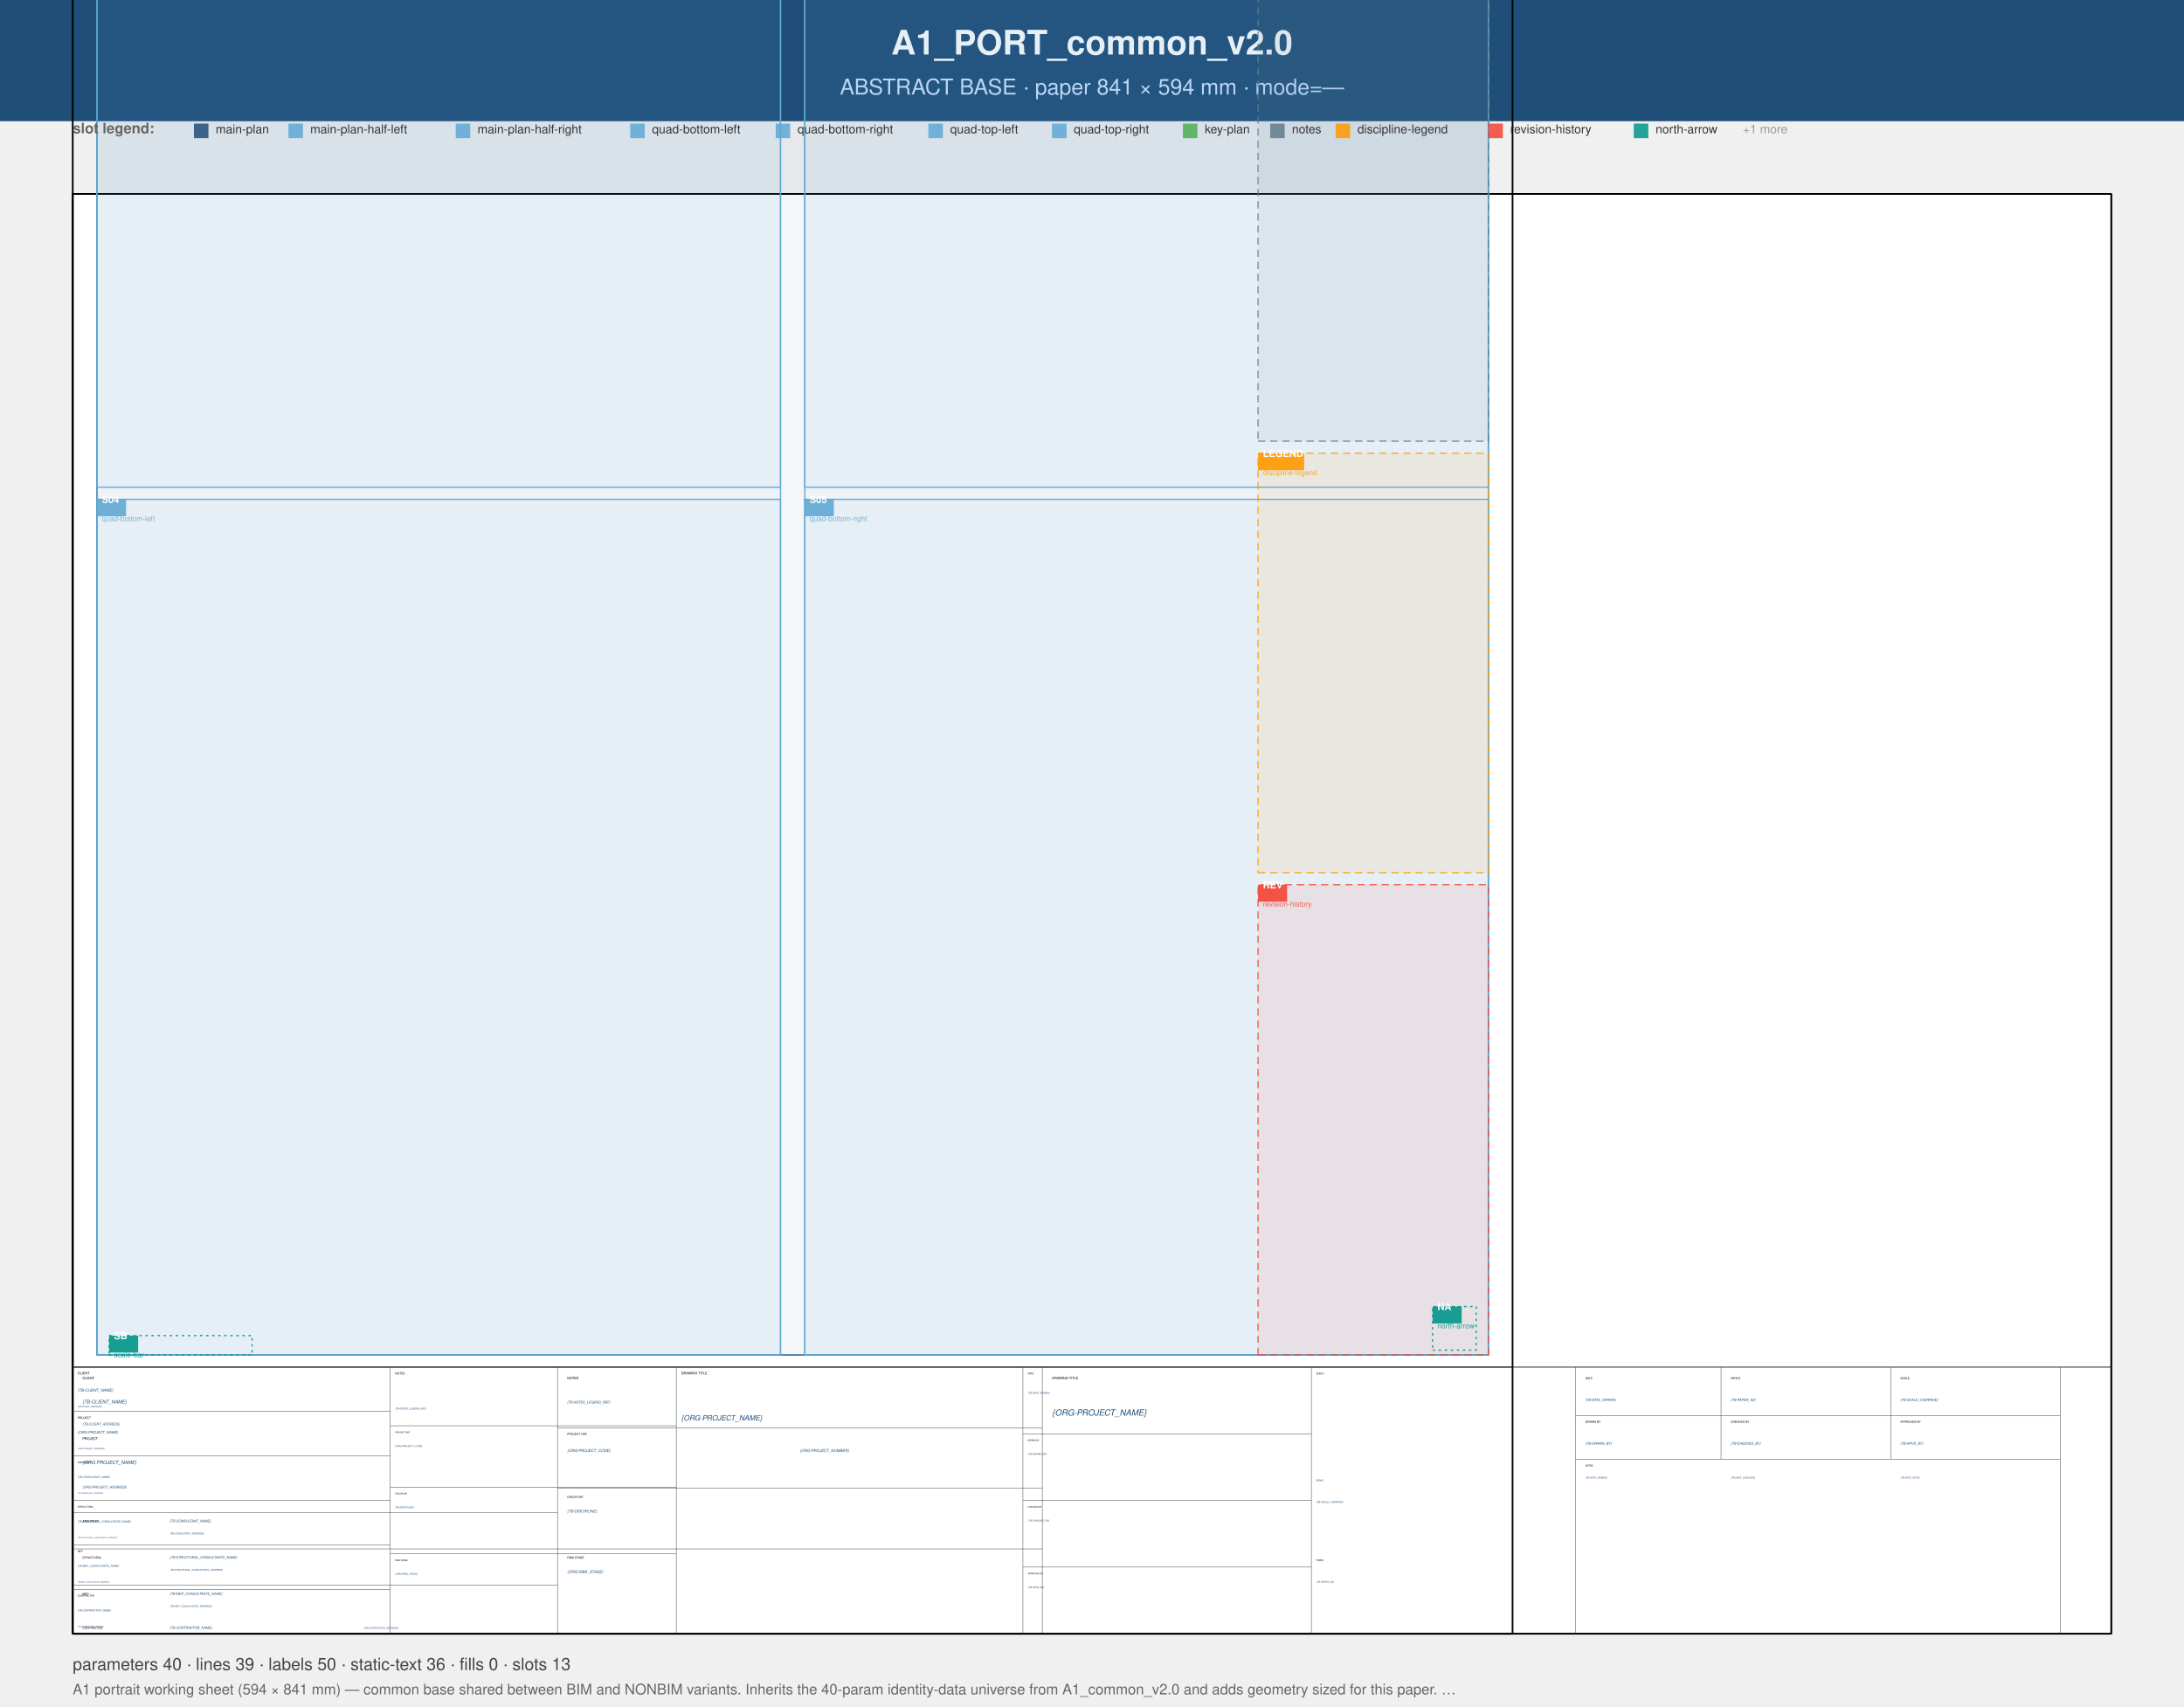
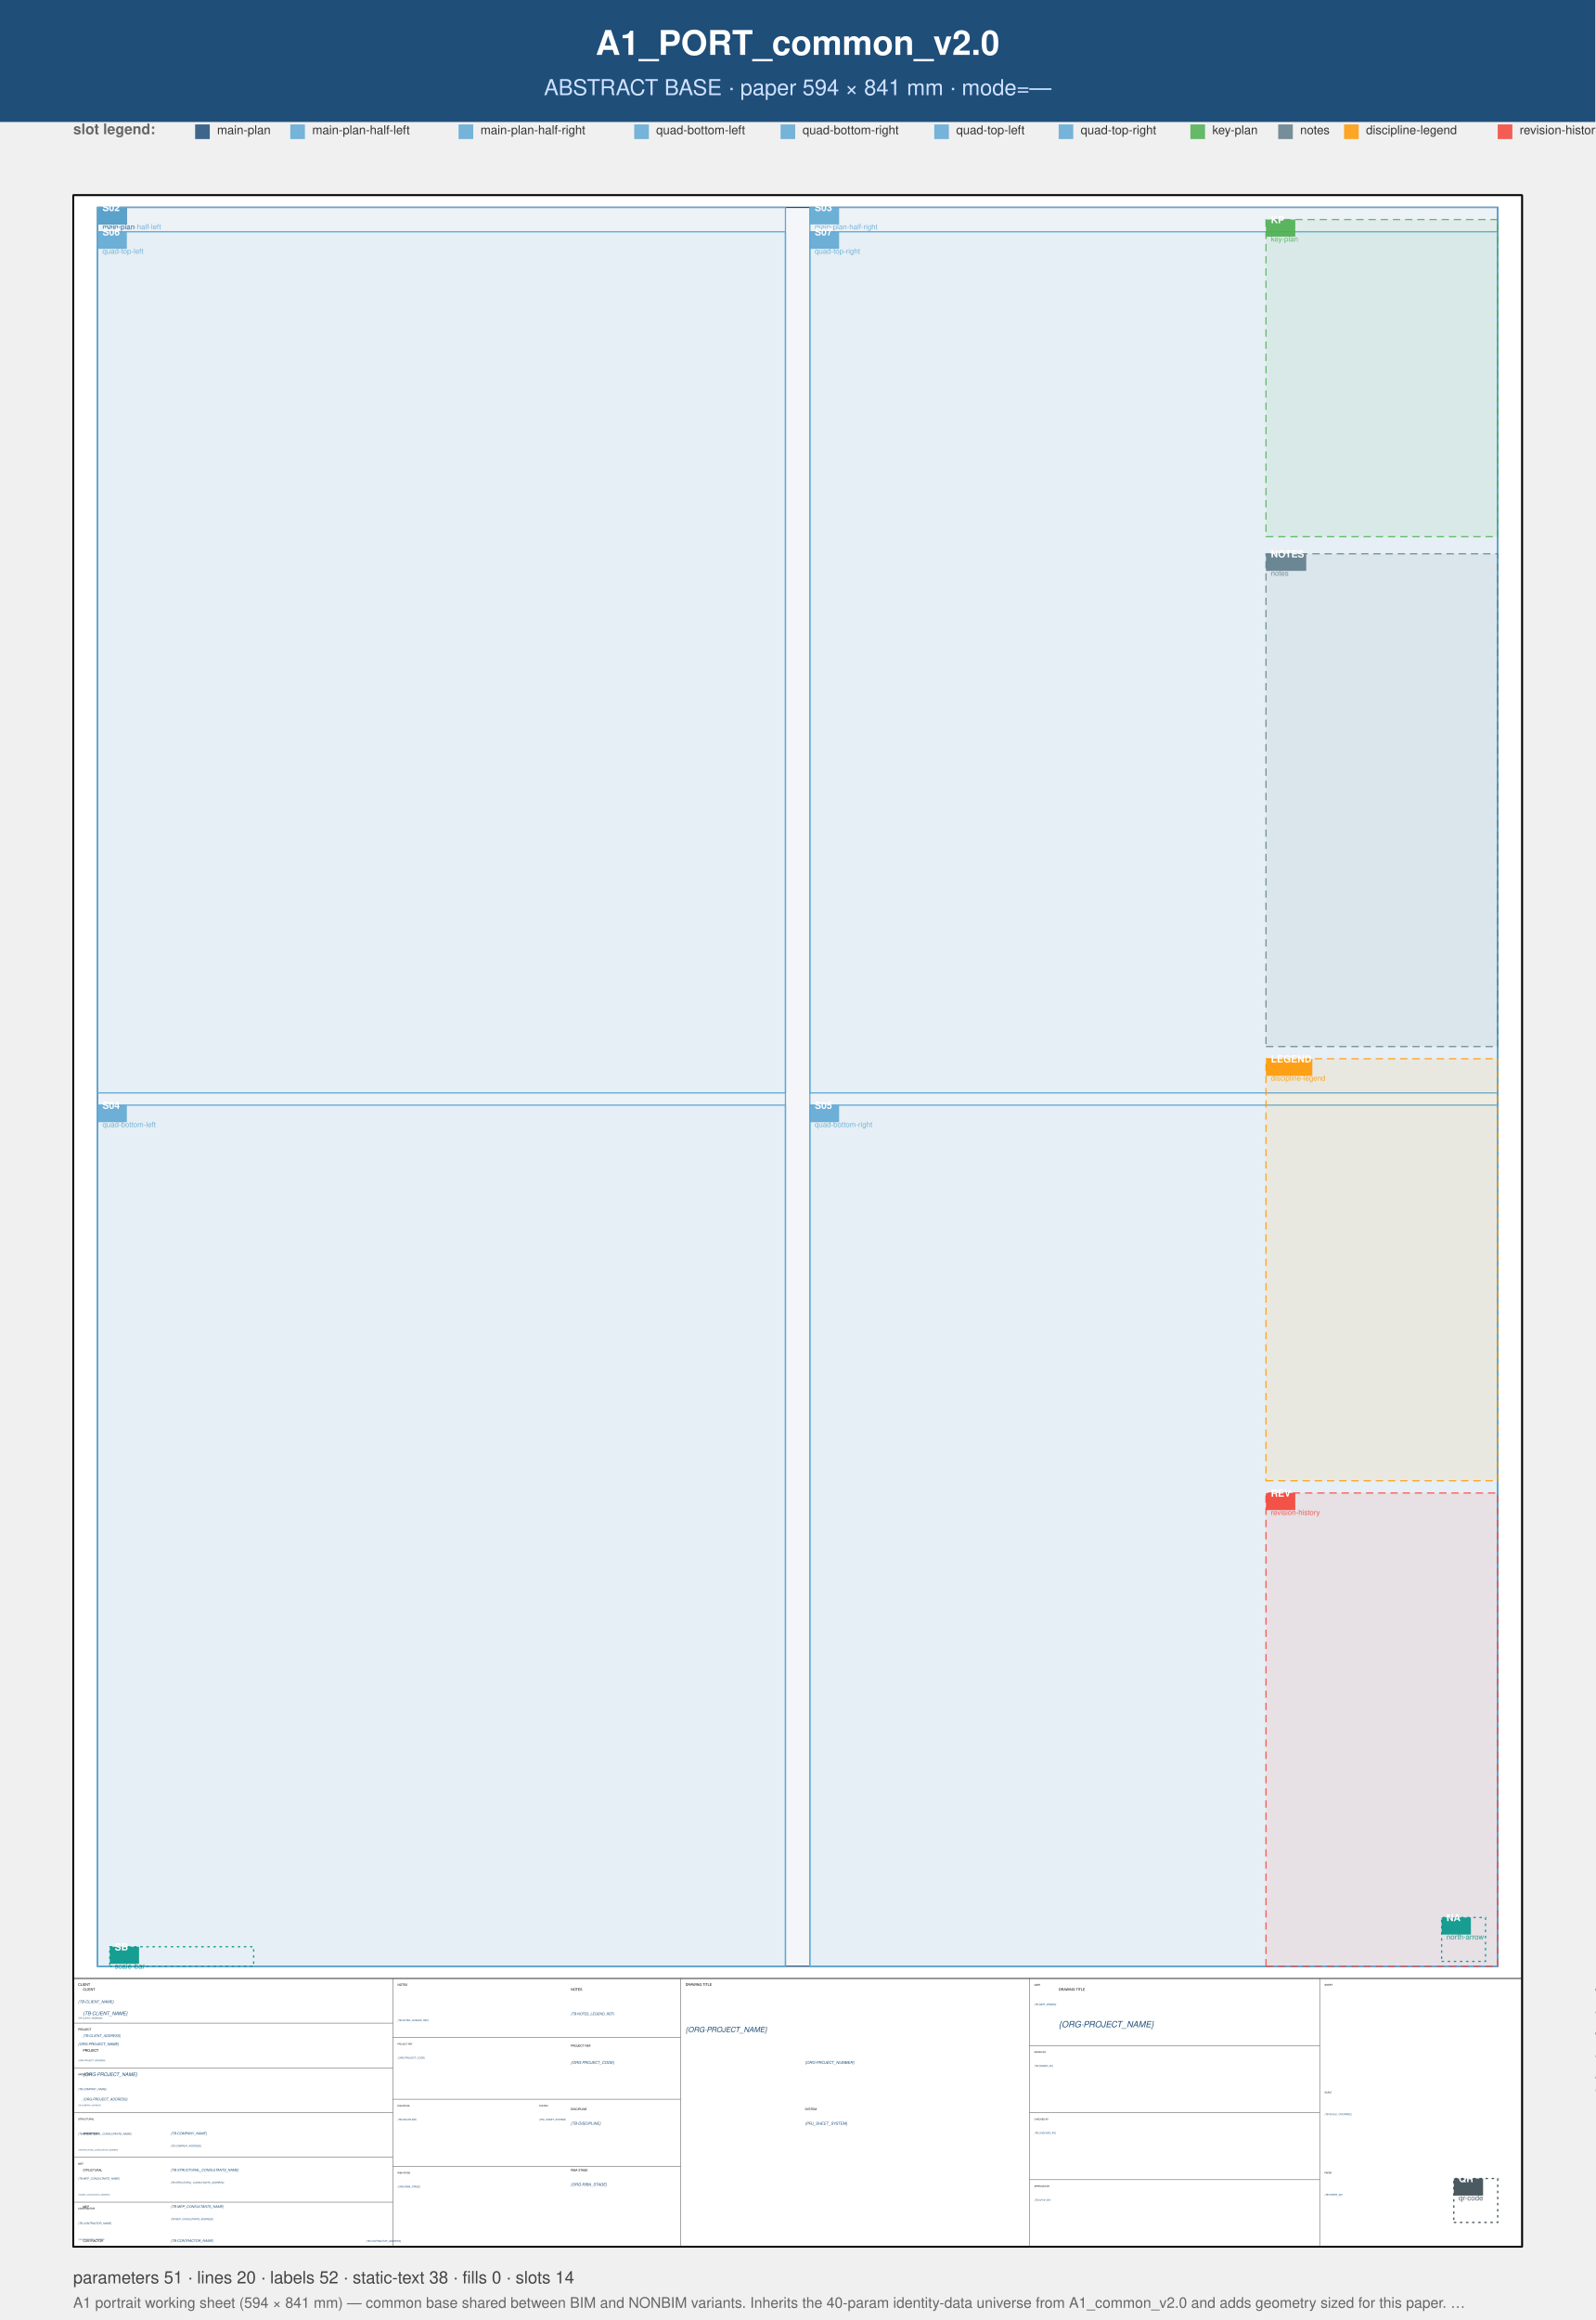
- <svg xmlns="http://www.w3.org/2000/svg" viewBox="0 0 901 704" width="901mm" height="704mm" style="background:#fafafa;font-family:Helvetica,Arial,sans-serif;">
-   <rect x="0" y="0" width="901" height="50" fill="#1F4E79" />
-   <text x="450.5" y="22.5" text-anchor="middle" fill="#fff" font-size="14" font-weight="bold">A1_PORT_common_v2.0</text>
-   <text x="450.5" y="39.0" text-anchor="middle" fill="#cfe2ff" font-size="9">ABSTRACT BASE   ·   paper 841 × 594 mm   ·   mode=—</text>
-   <g transform="translate(30,674) scale(1,-1)">
-     <rect x="0" y="0" width="841" height="594" fill="#ffffff" stroke="#1a1a1a" stroke-width="0.6" />
-     <line x1="0" y1="0" x2="841" y2="0" stroke="#000" stroke-width="0.7" />
-     <line x1="841" y1="0" x2="841" y2="594" stroke="#000" stroke-width="0.7" />
-     <line x1="841" y1="594" x2="0" y2="594" stroke="#000" stroke-width="0.7" />
-     <line x1="0" y1="594" x2="0" y2="0" stroke="#000" stroke-width="0.7" />
-     <line x1="0" y1="110" x2="841" y2="110" stroke="#222" stroke-width="0.35" />
-     <line x1="200" y1="0" x2="200" y2="110" stroke="#444" stroke-width="0.18" />
-     <line x1="400" y1="0" x2="400" y2="110" stroke="#444" stroke-width="0.18" />
-     <line x1="620" y1="0" x2="620" y2="110" stroke="#444" stroke-width="0.18" />
-     <line x1="820" y1="0" x2="820" y2="110" stroke="#444" stroke-width="0.18" />
-     <line x1="0" y1="50" x2="200" y2="50" stroke="#444" stroke-width="0.18" />
-     <line x1="0" y1="35" x2="200" y2="35" stroke="#444" stroke-width="0.18" />
-     <line x1="0" y1="20" x2="200" y2="20" stroke="#444" stroke-width="0.18" />
-     <line x1="200" y1="85" x2="400" y2="85" stroke="#444" stroke-width="0.18" />
-     <line x1="200" y1="60" x2="400" y2="60" stroke="#444" stroke-width="0.18" />
-     <line x1="200" y1="35" x2="400" y2="35" stroke="#444" stroke-width="0.18" />
-     <line x1="620" y1="90" x2="820" y2="90" stroke="#444" stroke-width="0.18" />
-     <line x1="620" y1="72" x2="820" y2="72" stroke="#444" stroke-width="0.18" />
-     <line x1="680" y1="72" x2="680" y2="110" stroke="#444" stroke-width="0.18" />
-     <line x1="750" y1="72" x2="750" y2="110" stroke="#444" stroke-width="0.18" />
+ <svg xmlns="http://www.w3.org/2000/svg" viewBox="0 0 654 951" width="654mm" height="951mm" style="background:#fafafa;font-family:Helvetica,Arial,sans-serif;">
+   <rect x="0" y="0" width="654" height="50" fill="#1F4E79" />
+   <text x="327.0" y="22.5" text-anchor="middle" fill="#fff" font-size="14" font-weight="bold">A1_PORT_common_v2.0</text>
+   <text x="327.0" y="39.0" text-anchor="middle" fill="#cfe2ff" font-size="9">ABSTRACT BASE   ·   paper 594 × 841 mm   ·   mode=—</text>
+   <g transform="translate(30,921) scale(1,-1)">
+     <rect x="0" y="0" width="594" height="841" fill="#ffffff" stroke="#1a1a1a" stroke-width="0.6" />
    <line x1="0" y1="0" x2="594" y2="0" stroke="#000" stroke-width="0.7" />
    <line x1="594" y1="0" x2="594" y2="841" stroke="#000" stroke-width="0.7" />
    <line x1="594" y1="841" x2="0" y2="841" stroke="#000" stroke-width="0.7" />
    <line x1="0" y1="841" x2="0" y2="0" stroke="#000" stroke-width="0.7" />
    <line x1="0" y1="110" x2="594" y2="110" stroke="#222" stroke-width="0.35" />
    <line x1="131" y1="0" x2="131" y2="110" stroke="#444" stroke-width="0.18" />
    <line x1="249" y1="0" x2="249" y2="110" stroke="#444" stroke-width="0.18" />
    <line x1="392" y1="0" x2="392" y2="110" stroke="#444" stroke-width="0.18" />
    <line x1="511" y1="0" x2="511" y2="110" stroke="#444" stroke-width="0.18" />
    <line x1="0" y1="18.3" x2="131" y2="18.3" stroke="#444" stroke-width="0.18" />
    <line x1="0" y1="36.7" x2="131" y2="36.7" stroke="#444" stroke-width="0.18" />
    <line x1="0" y1="55.0" x2="131" y2="55.0" stroke="#444" stroke-width="0.18" />
    <line x1="0" y1="73.3" x2="131" y2="73.3" stroke="#444" stroke-width="0.18" />
    <line x1="0" y1="91.7" x2="131" y2="91.7" stroke="#444" stroke-width="0.18" />
    <line x1="131" y1="33.0" x2="249" y2="33.0" stroke="#444" stroke-width="0.18" />
    <line x1="131" y1="60.5" x2="249" y2="60.5" stroke="#444" stroke-width="0.18" />
    <line x1="131" y1="85.8" x2="249" y2="85.8" stroke="#444" stroke-width="0.18" />
    <line x1="392" y1="27.5" x2="511" y2="27.5" stroke="#444" stroke-width="0.18" />
    <line x1="392" y1="55.0" x2="511" y2="55.0" stroke="#444" stroke-width="0.18" />
    <line x1="392" y1="82.5" x2="511" y2="82.5" stroke="#444" stroke-width="0.18" />
    <g transform="translate(4,105) scale(1,-1)">
      <text x="0" y="0" font-size="1.4" text-anchor="start" fill="#000">CLIENT</text>
    </g>
    <g transform="translate(4,80) scale(1,-1)">
      <text x="0" y="0" font-size="1.4" text-anchor="start" fill="#000">PROJECT</text>
    </g>
    <g transform="translate(4,46) scale(1,-1)">
      <text x="0" y="0" font-size="1.2" text-anchor="start" fill="#000">ARCHITECT</text>
    </g>
    <g transform="translate(4,31) scale(1,-1)">
      <text x="0" y="0" font-size="1.2" text-anchor="start" fill="#000">STRUCTURAL</text>
    </g>
    <g transform="translate(4,16) scale(1,-1)">
      <text x="0" y="0" font-size="1.2" text-anchor="start" fill="#000">MEP</text>
    </g>
    <g transform="translate(4,2) scale(1,-1)">
      <text x="0" y="0" font-size="1.2" text-anchor="start" fill="#000">CONTRACTOR</text>
    </g>
    <g transform="translate(204,105) scale(1,-1)">
      <text x="0" y="0" font-size="1.4" text-anchor="start" fill="#000">NOTES</text>
    </g>
    <g transform="translate(404,105) scale(1,-1)">
      <text x="0" y="0" font-size="1.4" text-anchor="start" fill="#000">DRAWING TITLE</text>
    </g>
    <g transform="translate(204,82) scale(1,-1)">
      <text x="0" y="0" font-size="1.2" text-anchor="start" fill="#000">PROJECT REF.</text>
    </g>
    <g transform="translate(204,56) scale(1,-1)">
      <text x="0" y="0" font-size="1.2" text-anchor="start" fill="#000">DISCIPLINE</text>
    </g>
    <g transform="translate(204,31) scale(1,-1)">
      <text x="0" y="0" font-size="1.2" text-anchor="start" fill="#000">RIBA STAGE</text>
    </g>
    <g transform="translate(624,105) scale(1,-1)">
      <text x="0" y="0" font-size="1.2" text-anchor="start" fill="#000">DATE</text>
    </g>
    <g transform="translate(684,105) scale(1,-1)">
      <text x="0" y="0" font-size="1.2" text-anchor="start" fill="#000">PAPER</text>
    </g>
    <g transform="translate(754,105) scale(1,-1)">
      <text x="0" y="0" font-size="1.2" text-anchor="start" fill="#000">SCALE</text>
    </g>
    <g transform="translate(624,87) scale(1,-1)">
      <text x="0" y="0" font-size="1.2" text-anchor="start" fill="#000">DRAWN BY</text>
    </g>
    <g transform="translate(684,87) scale(1,-1)">
      <text x="0" y="0" font-size="1.2" text-anchor="start" fill="#000">CHECKED BY</text>
    </g>
    <g transform="translate(754,87) scale(1,-1)">
      <text x="0" y="0" font-size="1.2" text-anchor="start" fill="#000">APPROVED BY</text>
    </g>
    <g transform="translate(624,69) scale(1,-1)">
      <text x="0" y="0" font-size="1.0" text-anchor="start" fill="#000">DATES</text>
    </g>
+     <g transform="translate(300,56) scale(1,-1)">
+       <text x="0" y="0" font-size="1.2" text-anchor="start" fill="#000">SYSTEM</text>
+     </g>
    <g transform="translate(2,107) scale(1,-1)">
      <text x="0" y="0" font-size="1.4" text-anchor="start" fill="#000">CLIENT</text>
    </g>
    <g transform="translate(2,88.66667) scale(1,-1)">
      <text x="0" y="0" font-size="1.2" text-anchor="start" fill="#000">PROJECT</text>
    </g>
    <g transform="translate(2,70.33333) scale(1,-1)">
      <text x="0" y="0" font-size="1.0" text-anchor="start" fill="#000">ARCHITECT</text>
    </g>
    <g transform="translate(2,52.0) scale(1,-1)">
      <text x="0" y="0" font-size="1.0" text-anchor="start" fill="#000">STRUCTURAL</text>
    </g>
    <g transform="translate(2,33.66667) scale(1,-1)">
      <text x="0" y="0" font-size="1.0" text-anchor="start" fill="#000">MEP</text>
    </g>
    <g transform="translate(2,15.33333) scale(1,-1)">
      <text x="0" y="0" font-size="1.0" text-anchor="start" fill="#000">CONTRACTOR</text>
    </g>
    <g transform="translate(133,107) scale(1,-1)">
      <text x="0" y="0" font-size="1.2" text-anchor="start" fill="#000">NOTES</text>
    </g>
    <g transform="translate(133,82.8) scale(1,-1)">
      <text x="0" y="0" font-size="0.9" text-anchor="start" fill="#000">PROJECT REF</text>
    </g>
    <g transform="translate(133,57.5) scale(1,-1)">
      <text x="0" y="0" font-size="0.9" text-anchor="start" fill="#000">DISCIPLINE</text>
    </g>
    <g transform="translate(133,30.0) scale(1,-1)">
      <text x="0" y="0" font-size="0.9" text-anchor="start" fill="#000">RIBA STAGE</text>
    </g>
    <g transform="translate(251,107) scale(1,-1)">
      <text x="0" y="0" font-size="1.4" text-anchor="start" fill="#000">DRAWING TITLE</text>
    </g>
    <g transform="translate(394,107) scale(1,-1)">
      <text x="0" y="0" font-size="1.0" text-anchor="start" fill="#000">DATE</text>
    </g>
    <g transform="translate(394,79.5) scale(1,-1)">
      <text x="0" y="0" font-size="0.9" text-anchor="start" fill="#000">DRAWN BY</text>
    </g>
    <g transform="translate(394,52.0) scale(1,-1)">
      <text x="0" y="0" font-size="0.9" text-anchor="start" fill="#000">CHECKED BY</text>
    </g>
    <g transform="translate(394,24.5) scale(1,-1)">
      <text x="0" y="0" font-size="0.9" text-anchor="start" fill="#000">APPROVED BY</text>
    </g>
    <g transform="translate(513,107) scale(1,-1)">
      <text x="0" y="0" font-size="1.0" text-anchor="start" fill="#000">SHEET</text>
    </g>
    <g transform="translate(513,63.0) scale(1,-1)">
      <text x="0" y="0" font-size="0.9" text-anchor="start" fill="#000">SCALE</text>
    </g>
    <g transform="translate(513,30.0) scale(1,-1)">
      <text x="0" y="0" font-size="0.9" text-anchor="start" fill="#000">PAPER</text>
    </g>
+     <g transform="translate(191,57.5) scale(1,-1)">
+       <text x="0" y="0" font-size="0.9" text-anchor="start" fill="#000">SYSTEM</text>
+     </g>
    <g transform="translate(4,95) scale(1,-1)">
      <text x="0" y="0" font-size="2.0" text-anchor="start" fill="#1F4E79" font-style="italic">{TB·CLIENT_NAME}</text>
    </g>
    <g transform="translate(4,86) scale(1,-1)">
      <text x="0" y="0" font-size="1.4" text-anchor="start" fill="#1F4E79" font-style="italic">{TB·CLIENT_ADDRESS}</text>
    </g>
    <g transform="translate(4,70) scale(1,-1)">
      <text x="0" y="0" font-size="2.0" text-anchor="start" fill="#1F4E79" font-style="italic">{ORG·PROJECT_NAME}</text>
    </g>
    <g transform="translate(4,60) scale(1,-1)">
      <text x="0" y="0" font-size="1.4" text-anchor="start" fill="#1F4E79" font-style="italic">{ORG·PROJECT_ADDRESS}</text>
    </g>
    <g transform="translate(40,46) scale(1,-1)">
-       <text x="0" y="0" font-size="1.4" text-anchor="start" fill="#1F4E79" font-style="italic">{TB·CONSULTANT_NAME}</text>
+       <text x="0" y="0" font-size="1.4" text-anchor="start" fill="#1F4E79" font-style="italic">{TB·COMPANY_NAME}</text>
    </g>
    <g transform="translate(40,41) scale(1,-1)">
-       <text x="0" y="0" font-size="1.0" text-anchor="start" fill="#1F4E79" font-style="italic">{TB·CONSULTANT_ADDRESS}</text>
+       <text x="0" y="0" font-size="1.0" text-anchor="start" fill="#1F4E79" font-style="italic">{TB·COMPANY_ADDRESS}</text>
    </g>
    <g transform="translate(40,31) scale(1,-1)">
      <text x="0" y="0" font-size="1.4" text-anchor="start" fill="#1F4E79" font-style="italic">{TB·STRUCTURAL_CONSULTANTS_NAME}</text>
    </g>
    <g transform="translate(40,26) scale(1,-1)">
      <text x="0" y="0" font-size="1.0" text-anchor="start" fill="#1F4E79" font-style="italic">{TB·STRUCTURAL_CONSULTANTS_ADDRESS}</text>
    </g>
    <g transform="translate(40,16) scale(1,-1)">
      <text x="0" y="0" font-size="1.4" text-anchor="start" fill="#1F4E79" font-style="italic">{TB·MEP_CONSULTANTS_NAME}</text>
    </g>
    <g transform="translate(40,11) scale(1,-1)">
      <text x="0" y="0" font-size="1.0" text-anchor="start" fill="#1F4E79" font-style="italic">{TB·MEP_CONSULTANTS_ADDRESS}</text>
    </g>
    <g transform="translate(40,2) scale(1,-1)">
      <text x="0" y="0" font-size="1.4" text-anchor="start" fill="#1F4E79" font-style="italic">{TB·CONTRACTOR_NAME}</text>
    </g>
    <g transform="translate(120,2) scale(1,-1)">
      <text x="0" y="0" font-size="1.0" text-anchor="start" fill="#1F4E79" font-style="italic">{TB·CONTRACTOR_ADDRESS}</text>
    </g>
    <g transform="translate(204,75) scale(1,-1)">
      <text x="0" y="0" font-size="1.6" text-anchor="start" fill="#1F4E79" font-style="italic">{ORG·PROJECT_CODE}</text>
    </g>
    <g transform="translate(300,75) scale(1,-1)">
      <text x="0" y="0" font-size="1.6" text-anchor="start" fill="#1F4E79" font-style="italic">{ORG·PROJECT_NUMBER}</text>
    </g>
    <g transform="translate(204,50) scale(1,-1)">
      <text x="0" y="0" font-size="1.6" text-anchor="start" fill="#1F4E79" font-style="italic">{TB·DISCIPLINE}</text>
    </g>
    <g transform="translate(204,25) scale(1,-1)">
      <text x="0" y="0" font-size="1.6" text-anchor="start" fill="#1F4E79" font-style="italic">{ORG·RIBA_STAGE}</text>
    </g>
    <g transform="translate(204,95) scale(1,-1)">
      <text x="0" y="0" font-size="1.4" text-anchor="start" fill="#1F4E79" font-style="italic">{TB·NOTES_LEGEND_REF}</text>
    </g>
    <g transform="translate(404,90) scale(1,-1)">
      <text x="0" y="0" font-size="3.5" text-anchor="start" fill="#1F4E79" font-style="italic">{ORG·PROJECT_NAME}</text>
    </g>
    <g transform="translate(624,96) scale(1,-1)">
      <text x="0" y="0" font-size="1.4" text-anchor="start" fill="#1F4E79" font-style="italic">{TB·DATE_DRAWN}</text>
    </g>
    <g transform="translate(684,96) scale(1,-1)">
      <text x="0" y="0" font-size="1.4" text-anchor="start" fill="#1F4E79" font-style="italic">{TB·PAPER_SZ}</text>
    </g>
    <g transform="translate(754,96) scale(1,-1)">
      <text x="0" y="0" font-size="1.4" text-anchor="start" fill="#1F4E79" font-style="italic">{TB·SCALE_OVERRIDE}</text>
    </g>
    <g transform="translate(624,78) scale(1,-1)">
      <text x="0" y="0" font-size="1.4" text-anchor="start" fill="#1F4E79" font-style="italic">{TB·DRAWN_BY}</text>
    </g>
    <g transform="translate(684,78) scale(1,-1)">
      <text x="0" y="0" font-size="1.4" text-anchor="start" fill="#1F4E79" font-style="italic">{TB·CHECKED_BY}</text>
    </g>
    <g transform="translate(754,78) scale(1,-1)">
      <text x="0" y="0" font-size="1.4" text-anchor="start" fill="#1F4E79" font-style="italic">{TB·APVD_BY}</text>
    </g>
    <g transform="translate(624,64) scale(1,-1)">
      <text x="0" y="0" font-size="1.0" text-anchor="start" fill="#1F4E79" font-style="italic">{TB·DATE_DRAWN}</text>
    </g>
    <g transform="translate(684,64) scale(1,-1)">
      <text x="0" y="0" font-size="1.0" text-anchor="start" fill="#1F4E79" font-style="italic">{TB·DATE_CHECKED}</text>
    </g>
    <g transform="translate(754,64) scale(1,-1)">
      <text x="0" y="0" font-size="1.0" text-anchor="start" fill="#1F4E79" font-style="italic">{TB·DATE_APVD}</text>
    </g>
+     <g transform="translate(300,50) scale(1,-1)">
+       <text x="0" y="0" font-size="1.6" text-anchor="start" fill="#1F4E79" font-style="italic">{PRJ_SHEET_SYSTEM}</text>
+     </g>
    <g transform="translate(2,99.91667) scale(1,-1)">
      <text x="0" y="0" font-size="1.6" text-anchor="start" fill="#1F4E79" font-style="italic">{TB·CLIENT_NAME}</text>
    </g>
    <g transform="translate(2,93.41667) scale(1,-1)">
      <text x="0" y="0" font-size="0.9" text-anchor="start" fill="#1F4E79" font-style="italic">{TB·CLIENT_ADDRESS}</text>
    </g>
    <g transform="translate(2,82.58333) scale(1,-1)">
      <text x="0" y="0" font-size="1.5" text-anchor="start" fill="#1F4E79" font-style="italic">{ORG·PROJECT_NAME}</text>
    </g>
    <g transform="translate(2,76.08333) scale(1,-1)">
      <text x="0" y="0" font-size="0.85" text-anchor="start" fill="#1F4E79" font-style="italic">{ORG·PROJECT_ADDRESS}</text>
    </g>
    <g transform="translate(2,64.25) scale(1,-1)">
-       <text x="0" y="0" font-size="1.1" text-anchor="start" fill="#1F4E79" font-style="italic">{TB·CONSULTANT_NAME}</text>
+       <text x="0" y="0" font-size="1.1" text-anchor="start" fill="#1F4E79" font-style="italic">{TB·COMPANY_NAME}</text>
    </g>
    <g transform="translate(2,57.75) scale(1,-1)">
-       <text x="0" y="0" font-size="0.75" text-anchor="start" fill="#1F4E79" font-style="italic">{TB·CONSULTANT_ADDRESS}</text>
+       <text x="0" y="0" font-size="0.75" text-anchor="start" fill="#1F4E79" font-style="italic">{TB·COMPANY_ADDRESS}</text>
    </g>
    <g transform="translate(2,45.91667) scale(1,-1)">
      <text x="0" y="0" font-size="1.1" text-anchor="start" fill="#1F4E79" font-style="italic">{TB·STRUCTURAL_CONSULTANTS_NAME}</text>
    </g>
    <g transform="translate(2,39.41667) scale(1,-1)">
      <text x="0" y="0" font-size="0.75" text-anchor="start" fill="#1F4E79" font-style="italic">{TB·STRUCTURAL_CONSULTANTS_ADDRESS}</text>
    </g>
    <g transform="translate(2,27.58333) scale(1,-1)">
      <text x="0" y="0" font-size="1.1" text-anchor="start" fill="#1F4E79" font-style="italic">{TB·MEP_CONSULTANTS_NAME}</text>
    </g>
    <g transform="translate(2,21.08333) scale(1,-1)">
      <text x="0" y="0" font-size="0.75" text-anchor="start" fill="#1F4E79" font-style="italic">{TB·MEP_CONSULTANTS_ADDRESS}</text>
    </g>
    <g transform="translate(2,9.25) scale(1,-1)">
      <text x="0" y="0" font-size="1.1" text-anchor="start" fill="#1F4E79" font-style="italic">{TB·CONTRACTOR_NAME}</text>
    </g>
    <g transform="translate(2,2.75) scale(1,-1)">
      <text x="0" y="0" font-size="0.75" text-anchor="start" fill="#1F4E79" font-style="italic">{TB·CONTRACTOR_ADDRESS}</text>
    </g>
    <g transform="translate(133,92.5) scale(1,-1)">
      <text x="0" y="0" font-size="1.0" text-anchor="start" fill="#1F4E79" font-style="italic">{TB·NOTES_LEGEND_REF}</text>
    </g>
    <g transform="translate(133,77.1) scale(1,-1)">
      <text x="0" y="0" font-size="1.0" text-anchor="start" fill="#1F4E79" font-style="italic">{ORG·PROJECT_CODE}</text>
    </g>
    <g transform="translate(133,51.8) scale(1,-1)">
      <text x="0" y="0" font-size="1.0" text-anchor="start" fill="#1F4E79" font-style="italic">{TB·DISCIPLINE}</text>
    </g>
    <g transform="translate(133,24.3) scale(1,-1)">
      <text x="0" y="0" font-size="1.0" text-anchor="start" fill="#1F4E79" font-style="italic">{ORG·RIBA_STAGE}</text>
    </g>
    <g transform="translate(251,88.0) scale(1,-1)">
      <text x="0" y="0" font-size="3.0" text-anchor="start" fill="#1F4E79" font-style="italic">{ORG·PROJECT_NAME}</text>
    </g>
    <g transform="translate(394,99.0) scale(1,-1)">
      <text x="0" y="0" font-size="1.0" text-anchor="start" fill="#1F4E79" font-style="italic">{TB·DATE_DRAWN}</text>
    </g>
    <g transform="translate(394,73.8) scale(1,-1)">
      <text x="0" y="0" font-size="1.0" text-anchor="start" fill="#1F4E79" font-style="italic">{TB·DRAWN_BY}</text>
    </g>
    <g transform="translate(394,46.3) scale(1,-1)">
      <text x="0" y="0" font-size="1.0" text-anchor="start" fill="#1F4E79" font-style="italic">{TB·CHECKED_BY}</text>
    </g>
    <g transform="translate(394,18.8) scale(1,-1)">
      <text x="0" y="0" font-size="1.0" text-anchor="start" fill="#1F4E79" font-style="italic">{TB·APVD_BY}</text>
    </g>
    <g transform="translate(513,54.0) scale(1,-1)">
      <text x="0" y="0" font-size="1.0" text-anchor="start" fill="#1F4E79" font-style="italic">{TB·SCALE_OVERRIDE}</text>
    </g>
    <g transform="translate(513,21.0) scale(1,-1)">
      <text x="0" y="0" font-size="1.0" text-anchor="start" fill="#1F4E79" font-style="italic">{TB·PAPER_SZ}</text>
+     </g>
+     <g transform="translate(191,51.8) scale(1,-1)">
+       <text x="0" y="0" font-size="1.0" text-anchor="start" fill="#1F4E79" font-style="italic">{PRJ_SHEET_SYSTEM}</text>
    </g>
    <rect x="10" y="115" width="574" height="721" fill="#1F4E79" fill-opacity="0.05" stroke="#1F4E79" stroke-width="0.5" stroke-dasharray="" opacity="1.0" />
    <rect x="10" y="829" width="12" height="7" fill="#1F4E79" opacity="0.9" />
    <g transform="translate(12,834.5) scale(1,-1)">
      <text x="0" y="0" font-size="4" font-weight="bold" fill="#fff">S01</text>
    </g>
    <g transform="translate(12,827) scale(1,-1)">
      <text x="0" y="0" font-size="3" fill="#1F4E79" opacity="0.85">main-plan</text>
    </g>
    <rect x="10" y="115" width="282" height="721" fill="#5fa8d3" fill-opacity="0.05" stroke="#5fa8d3" stroke-width="0.5" stroke-dasharray="" opacity="1.0" />
    <rect x="10" y="829" width="12" height="7" fill="#5fa8d3" opacity="0.9" />
    <g transform="translate(12,834.5) scale(1,-1)">
      <text x="0" y="0" font-size="4" font-weight="bold" fill="#fff">S02</text>
    </g>
    <g transform="translate(12,827) scale(1,-1)">
      <text x="0" y="0" font-size="3" fill="#5fa8d3" opacity="0.85">main-plan-half-left</text>
    </g>
    <rect x="302" y="115" width="282" height="721" fill="#5fa8d3" fill-opacity="0.05" stroke="#5fa8d3" stroke-width="0.5" stroke-dasharray="" opacity="1.0" />
    <rect x="302" y="829" width="12" height="7" fill="#5fa8d3" opacity="0.9" />
    <g transform="translate(304,834.5) scale(1,-1)">
      <text x="0" y="0" font-size="4" font-weight="bold" fill="#fff">S03</text>
    </g>
    <g transform="translate(304,827) scale(1,-1)">
      <text x="0" y="0" font-size="3" fill="#5fa8d3" opacity="0.85">main-plan-half-right</text>
    </g>
    <rect x="10" y="115" width="282" height="353" fill="#5fa8d3" fill-opacity="0.05" stroke="#5fa8d3" stroke-width="0.5" stroke-dasharray="" opacity="1.0" />
    <rect x="10" y="461" width="12" height="7" fill="#5fa8d3" opacity="0.9" />
    <g transform="translate(12,466.5) scale(1,-1)">
      <text x="0" y="0" font-size="4" font-weight="bold" fill="#fff">S04</text>
    </g>
    <g transform="translate(12,459) scale(1,-1)">
      <text x="0" y="0" font-size="3" fill="#5fa8d3" opacity="0.85">quad-bottom-left</text>
    </g>
    <rect x="302" y="115" width="282" height="353" fill="#5fa8d3" fill-opacity="0.05" stroke="#5fa8d3" stroke-width="0.5" stroke-dasharray="" opacity="1.0" />
    <rect x="302" y="461" width="12" height="7" fill="#5fa8d3" opacity="0.9" />
    <g transform="translate(304,466.5) scale(1,-1)">
      <text x="0" y="0" font-size="4" font-weight="bold" fill="#fff">S05</text>
    </g>
    <g transform="translate(304,459) scale(1,-1)">
      <text x="0" y="0" font-size="3" fill="#5fa8d3" opacity="0.85">quad-bottom-right</text>
    </g>
    <rect x="10" y="473" width="282" height="353" fill="#5fa8d3" fill-opacity="0.05" stroke="#5fa8d3" stroke-width="0.5" stroke-dasharray="" opacity="1.0" />
    <rect x="10" y="819" width="12" height="7" fill="#5fa8d3" opacity="0.9" />
    <g transform="translate(12,824.5) scale(1,-1)">
      <text x="0" y="0" font-size="4" font-weight="bold" fill="#fff">S06</text>
    </g>
    <g transform="translate(12,817) scale(1,-1)">
      <text x="0" y="0" font-size="3" fill="#5fa8d3" opacity="0.85">quad-top-left</text>
    </g>
    <rect x="302" y="473" width="282" height="353" fill="#5fa8d3" fill-opacity="0.05" stroke="#5fa8d3" stroke-width="0.5" stroke-dasharray="" opacity="1.0" />
    <rect x="302" y="819" width="12" height="7" fill="#5fa8d3" opacity="0.9" />
    <g transform="translate(304,824.5) scale(1,-1)">
      <text x="0" y="0" font-size="4" font-weight="bold" fill="#fff">S07</text>
    </g>
    <g transform="translate(304,817) scale(1,-1)">
      <text x="0" y="0" font-size="3" fill="#5fa8d3" opacity="0.85">quad-top-right</text>
    </g>
    <rect x="489" y="701" width="95" height="130" fill="#4CAF50" fill-opacity="0.10" stroke="#4CAF50" stroke-width="0.5" stroke-dasharray="3,2" opacity="0.85" />
    <rect x="489" y="824" width="12" height="7" fill="#4CAF50" opacity="0.9" />
    <g transform="translate(491,829.5) scale(1,-1)">
      <text x="0" y="0" font-size="4" font-weight="bold" fill="#fff">KP</text>
    </g>
    <g transform="translate(491,822) scale(1,-1)">
      <text x="0" y="0" font-size="3" fill="#4CAF50" opacity="0.85">key-plan</text>
    </g>
    <rect x="489" y="492" width="95" height="202" fill="#607D8B" fill-opacity="0.10" stroke="#607D8B" stroke-width="0.5" stroke-dasharray="3,2" opacity="0.85" />
    <rect x="489" y="687" width="16.5" height="7" fill="#607D8B" opacity="0.9" />
    <g transform="translate(491,692.5) scale(1,-1)">
      <text x="0" y="0" font-size="4" font-weight="bold" fill="#fff">NOTES</text>
    </g>
    <g transform="translate(491,685) scale(1,-1)">
      <text x="0" y="0" font-size="3" fill="#607D8B" opacity="0.85">notes</text>
    </g>
    <rect x="489" y="314" width="95" height="173" fill="#FF9800" fill-opacity="0.10" stroke="#FF9800" stroke-width="0.5" stroke-dasharray="3,2" opacity="0.85" />
    <rect x="489" y="480" width="19.0" height="7" fill="#FF9800" opacity="0.9" />
    <g transform="translate(491,485.5) scale(1,-1)">
      <text x="0" y="0" font-size="4" font-weight="bold" fill="#fff">LEGEND</text>
    </g>
    <g transform="translate(491,478) scale(1,-1)">
      <text x="0" y="0" font-size="3" fill="#FF9800" opacity="0.85">discipline-legend</text>
    </g>
    <rect x="489" y="115" width="95" height="194" fill="#F44336" fill-opacity="0.10" stroke="#F44336" stroke-width="0.5" stroke-dasharray="3,2" opacity="0.85" />
    <rect x="489" y="302" width="12" height="7" fill="#F44336" opacity="0.9" />
    <g transform="translate(491,307.5) scale(1,-1)">
      <text x="0" y="0" font-size="4" font-weight="bold" fill="#fff">REV</text>
    </g>
    <g transform="translate(491,300) scale(1,-1)">
      <text x="0" y="0" font-size="3" fill="#F44336" opacity="0.85">revision-history</text>
+     </g>
+     <rect x="566" y="10" width="18" height="18" fill="#37474F" fill-opacity="0.0" stroke="#37474F" stroke-width="0.5" stroke-dasharray="1,1.5" opacity="0.95" />
+     <rect x="566" y="21" width="12" height="7" fill="#37474F" opacity="0.9" />
+     <g transform="translate(568,26.5) scale(1,-1)">
+       <text x="0" y="0" font-size="4" font-weight="bold" fill="#fff">QR</text>
+     </g>
+     <g transform="translate(568,19) scale(1,-1)">
+       <text x="0" y="0" font-size="3" fill="#37474F" opacity="0.85">qr-code</text>
    </g>
    <rect x="561" y="117" width="18" height="18" fill="#009688" fill-opacity="0.0" stroke="#009688" stroke-width="0.5" stroke-dasharray="1,1.5" opacity="0.95" />
    <rect x="561" y="128" width="12" height="7" fill="#009688" opacity="0.9" />
    <g transform="translate(563,133.5) scale(1,-1)">
      <text x="0" y="0" font-size="4" font-weight="bold" fill="#fff">NA</text>
    </g>
    <g transform="translate(563,126) scale(1,-1)">
      <text x="0" y="0" font-size="3" fill="#009688" opacity="0.85">north-arrow</text>
    </g>
    <rect x="15" y="115" width="59" height="8" fill="#009688" fill-opacity="0.0" stroke="#009688" stroke-width="0.5" stroke-dasharray="1,1.5" opacity="0.95" />
    <rect x="15" y="116" width="12" height="7" fill="#009688" opacity="0.9" />
    <g transform="translate(17,121.5) scale(1,-1)">
      <text x="0" y="0" font-size="4" font-weight="bold" fill="#fff">SB</text>
    </g>
    <g transform="translate(17,114) scale(1,-1)">
      <text x="0" y="0" font-size="3" fill="#009688" opacity="0.85">scale-bar</text>
    </g>
  </g>
  <text x="30" y="55" font-size="6" fill="#666" font-weight="bold">slot legend:</text>
  <rect x="80" y="51" width="6" height="6" fill="#1F4E79" opacity="0.85" />
  <text x="89" y="55" font-size="5" fill="#333">main-plan</text>
  <rect x="119" y="51" width="6" height="6" fill="#5fa8d3" opacity="0.85" />
  <text x="128" y="55" font-size="5" fill="#333">main-plan-half-left</text>
  <rect x="188" y="51" width="6" height="6" fill="#5fa8d3" opacity="0.85" />
  <text x="197" y="55" font-size="5" fill="#333">main-plan-half-right</text>
  <rect x="260" y="51" width="6" height="6" fill="#5fa8d3" opacity="0.85" />
  <text x="269" y="55" font-size="5" fill="#333">quad-bottom-left</text>
  <rect x="320" y="51" width="6" height="6" fill="#5fa8d3" opacity="0.85" />
  <text x="329" y="55" font-size="5" fill="#333">quad-bottom-right</text>
  <rect x="383" y="51" width="6" height="6" fill="#5fa8d3" opacity="0.85" />
  <text x="392" y="55" font-size="5" fill="#333">quad-top-left</text>
  <rect x="434" y="51" width="6" height="6" fill="#5fa8d3" opacity="0.85" />
  <text x="443" y="55" font-size="5" fill="#333">quad-top-right</text>
  <rect x="488" y="51" width="6" height="6" fill="#4CAF50" opacity="0.85" />
  <text x="497" y="55" font-size="5" fill="#333">key-plan</text>
  <rect x="524" y="51" width="6" height="6" fill="#607D8B" opacity="0.85" />
  <text x="533" y="55" font-size="5" fill="#333">notes</text>
  <rect x="551" y="51" width="6" height="6" fill="#FF9800" opacity="0.85" />
  <text x="560" y="55" font-size="5" fill="#333">discipline-legend</text>
  <rect x="614" y="51" width="6" height="6" fill="#F44336" opacity="0.85" />
  <text x="623" y="55" font-size="5" fill="#333">revision-history</text>
-   <rect x="674" y="51" width="6" height="6" fill="#009688" opacity="0.85" />
-   <text x="683" y="55" font-size="5" fill="#333">north-arrow</text>
-   <text x="719" y="55" font-size="5" fill="#999">+1 more</text>
-   <text x="30" y="689.0" font-size="7" fill="#444">parameters 40  ·  lines 39  ·  labels 50  ·  static-text 36  ·  fills 0  ·  slots 13</text>
-   <text x="30" y="699.0" font-size="6" fill="#666">A1 portrait working sheet (594 × 841 mm) — common base shared between BIM and NONBIM variants. Inherits the 40-param identity-data universe from A1_common_v2.0 and adds geometry sized for this paper. …</text>
+   <rect x="674" y="51" width="6" height="6" fill="#37474F" opacity="0.85" />
+   <text x="683" y="55" font-size="5" fill="#333">qr-code</text>
+   <text x="707" y="55" font-size="5" fill="#999">+2 more</text>
+   <text x="30" y="936.0" font-size="7" fill="#444">parameters 51  ·  lines 20  ·  labels 52  ·  static-text 38  ·  fills 0  ·  slots 14</text>
+   <text x="30" y="946.0" font-size="6" fill="#666">A1 portrait working sheet (594 × 841 mm) — common base shared between BIM and NONBIM variants. Inherits the 40-param identity-data universe from A1_common_v2.0 and adds geometry sized for this paper. …</text>
</svg>
